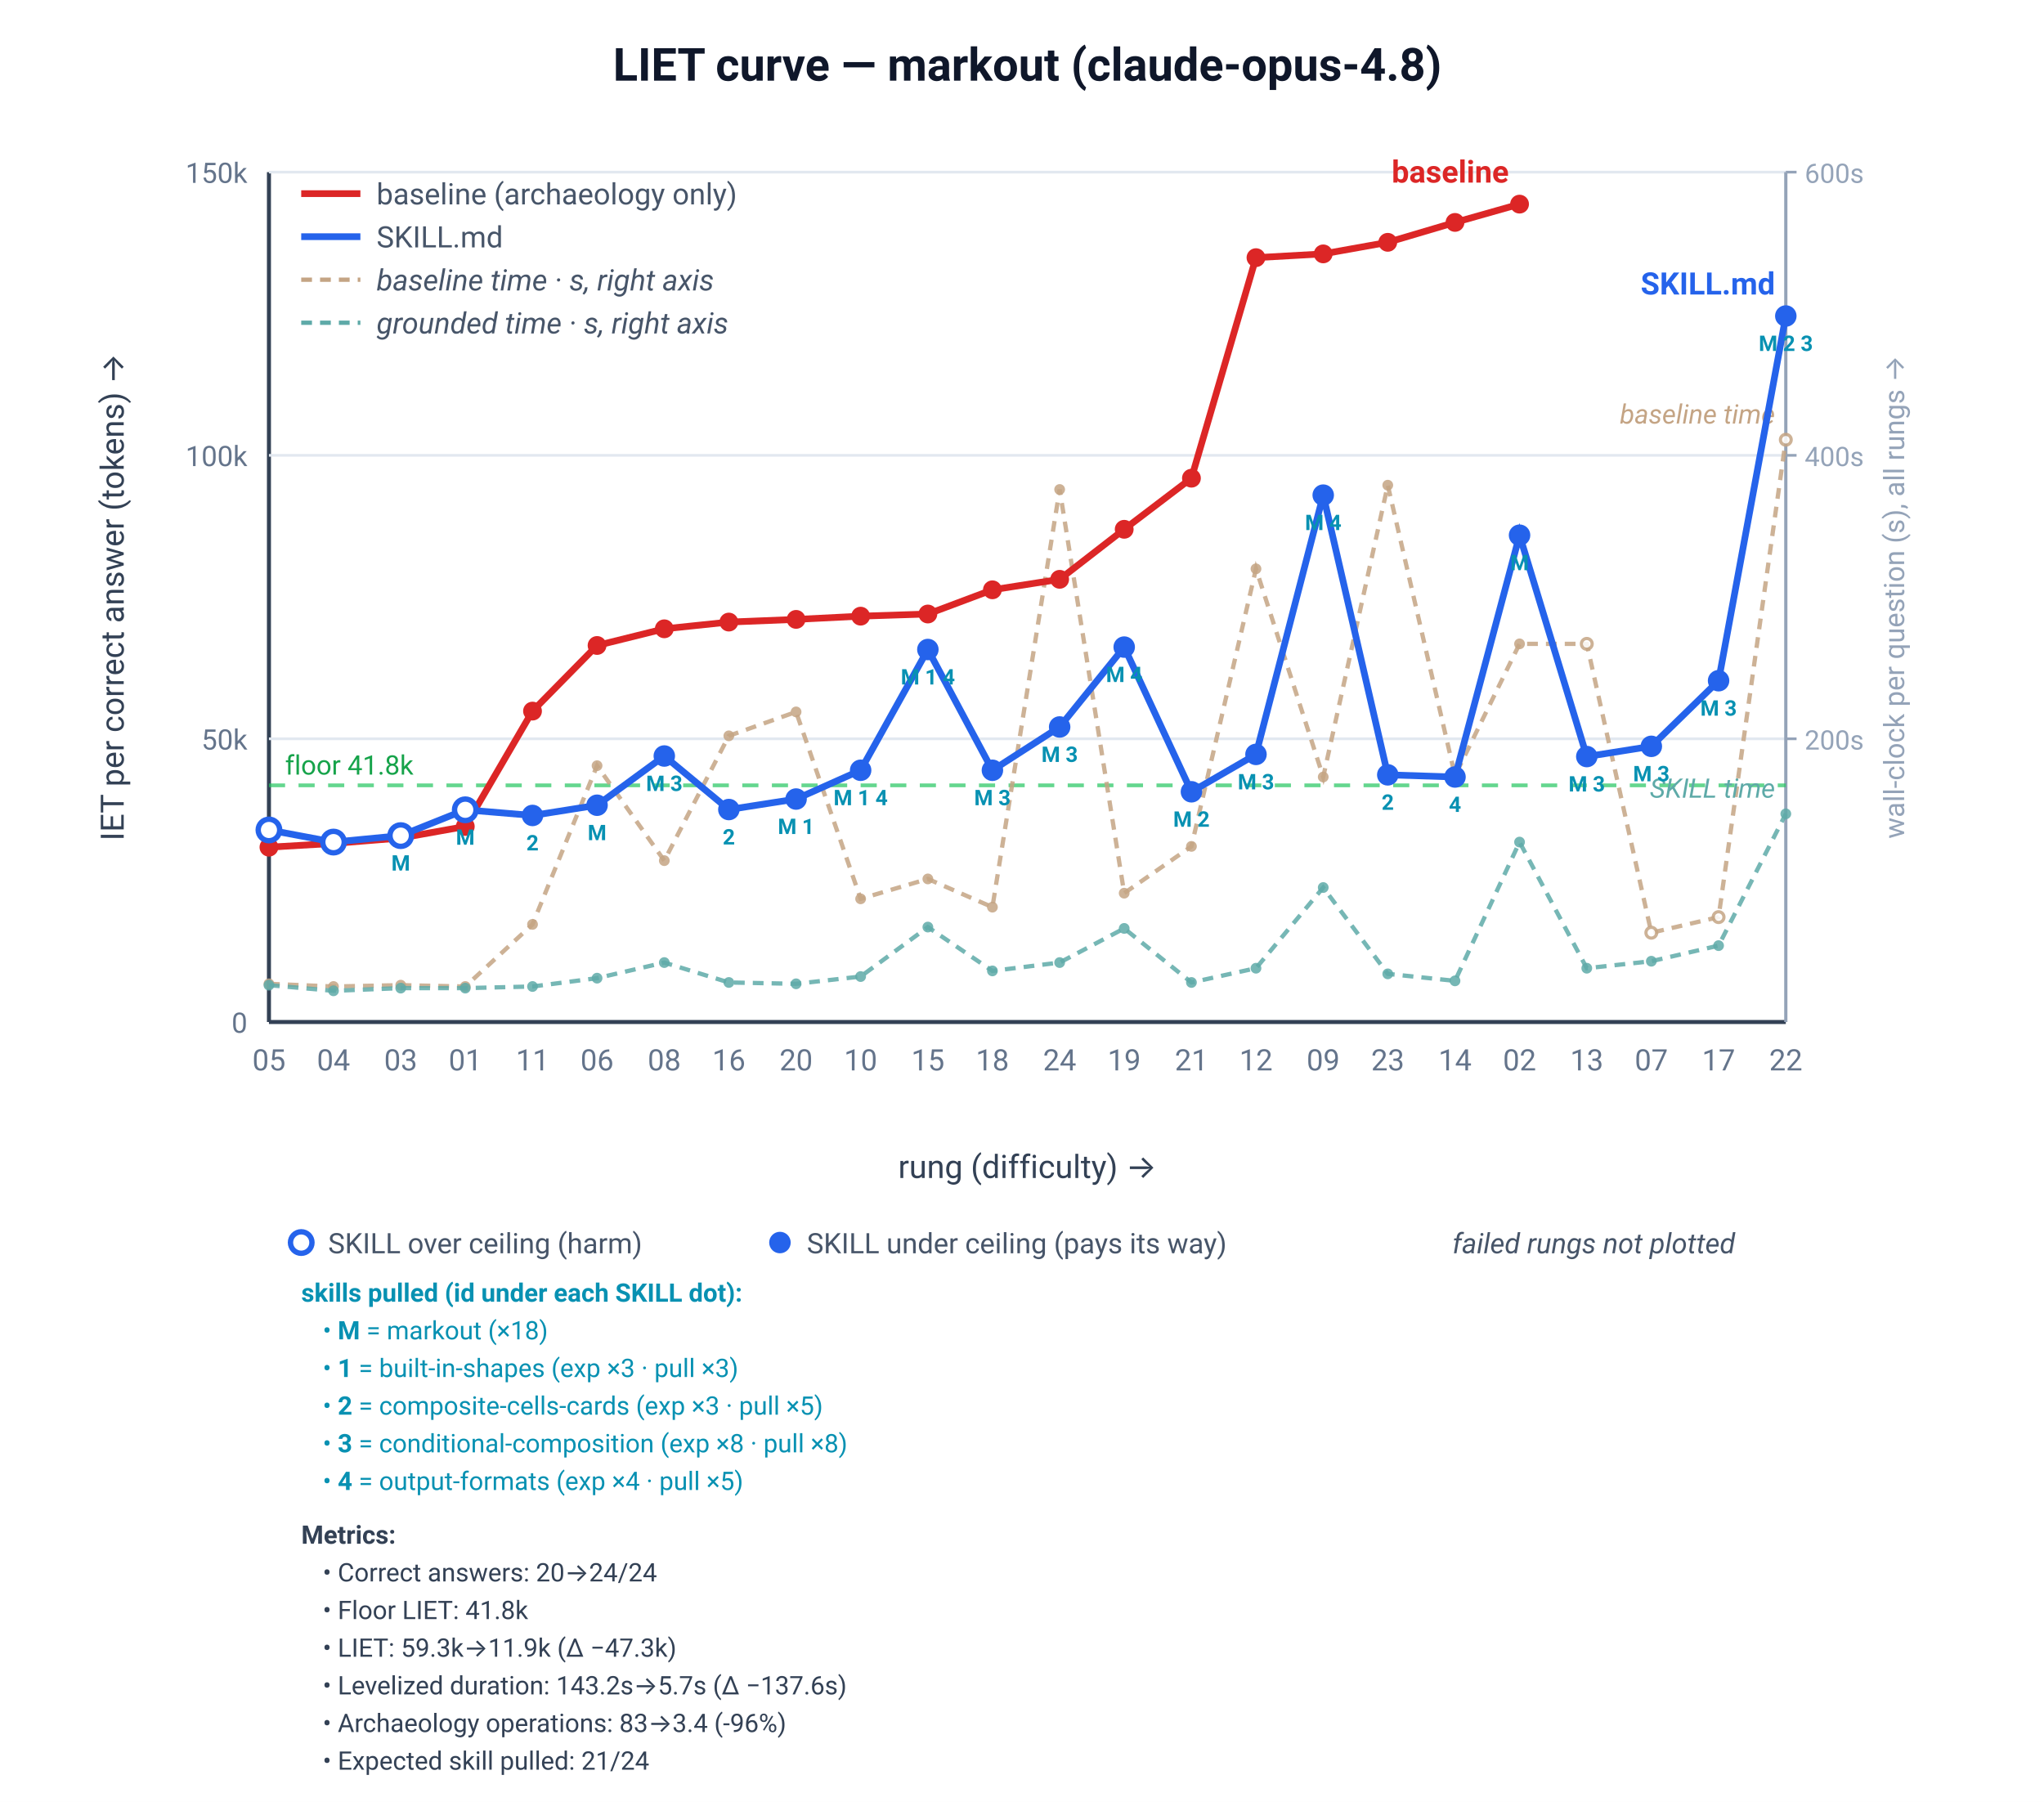
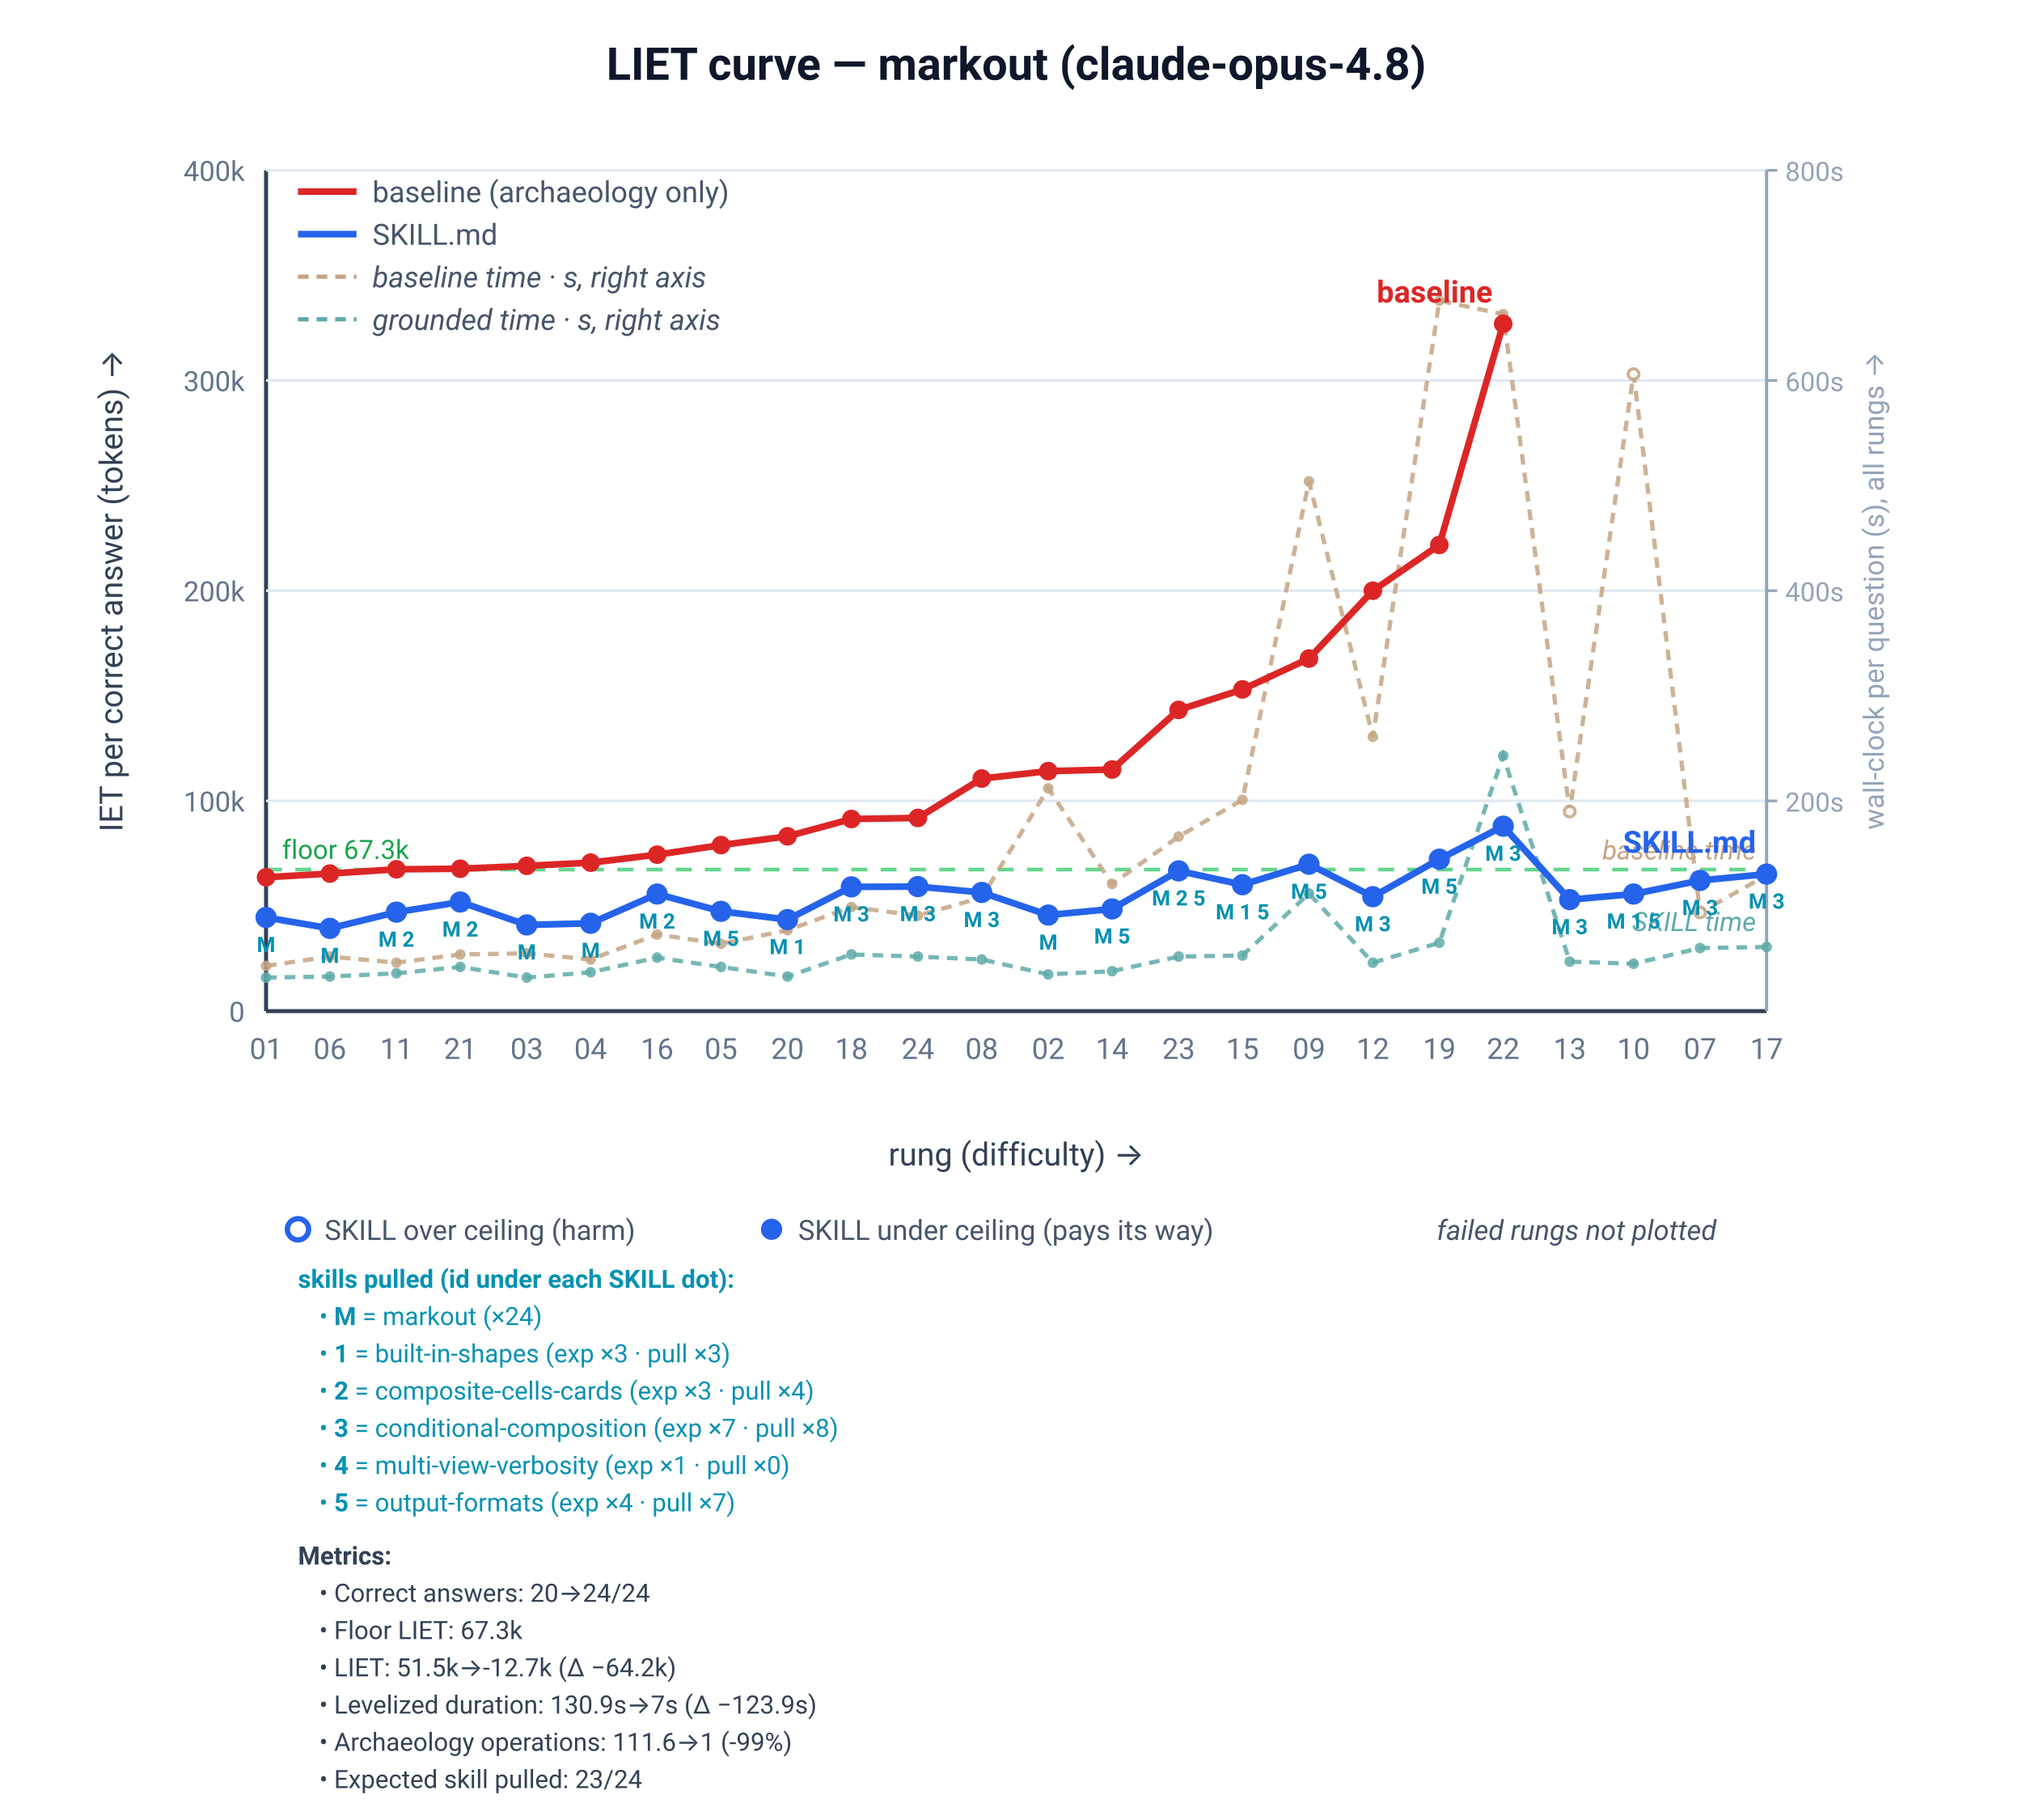
- <svg xmlns="http://www.w3.org/2000/svg" viewBox="0 0 760 670" font-family="ui-sans-serif, system-ui, -apple-system, Segoe UI, Roboto, sans-serif">
-   <rect width="760" height="670" fill="#ffffff" />
+ <svg xmlns="http://www.w3.org/2000/svg" viewBox="0 0 760 684" font-family="ui-sans-serif, system-ui, -apple-system, Segoe UI, Roboto, sans-serif">
+   <rect width="760" height="684" fill="#ffffff" />
  <text x="382" y="30" text-anchor="middle" font-size="17" font-weight="700" fill="#0f172a">LIET curve — markout (claude-opus-4.8)</text>
  <line x1="100" y1="380" x2="664" y2="380" stroke="#334155" stroke-width="1.5" />
  <line x1="100" y1="380" x2="100" y2="64" stroke="#334155" stroke-width="1.5" />
  <text x="92" y="384" text-anchor="end" font-size="10.5" fill="#64748b">0</text>
-   <line x1="100" y1="274.7" x2="664" y2="274.7" stroke="#e2e8f0" stroke-width="1" />
-   <text x="92" y="278.7" text-anchor="end" font-size="10.5" fill="#64748b">50k</text>
-   <line x1="100" y1="169.3" x2="664" y2="169.3" stroke="#e2e8f0" stroke-width="1" />
-   <text x="92" y="173.3" text-anchor="end" font-size="10.5" fill="#64748b">100k</text>
+   <line x1="100" y1="301" x2="664" y2="301" stroke="#e2e8f0" stroke-width="1" />
+   <text x="92" y="305" text-anchor="end" font-size="10.5" fill="#64748b">100k</text>
+   <line x1="100" y1="222" x2="664" y2="222" stroke="#e2e8f0" stroke-width="1" />
+   <text x="92" y="226" text-anchor="end" font-size="10.5" fill="#64748b">200k</text>
+   <line x1="100" y1="143" x2="664" y2="143" stroke="#e2e8f0" stroke-width="1" />
+   <text x="92" y="147" text-anchor="end" font-size="10.5" fill="#64748b">300k</text>
  <line x1="100" y1="64" x2="664" y2="64" stroke="#e2e8f0" stroke-width="1" />
-   <text x="92" y="68" text-anchor="end" font-size="10.5" fill="#64748b">150k</text>
+   <text x="92" y="68" text-anchor="end" font-size="10.5" fill="#64748b">400k</text>
  <text x="382" y="438" text-anchor="middle" font-size="12" fill="#334155">rung (difficulty) →</text>
  <text x="46" y="222" text-anchor="middle" font-size="12" fill="#334155" transform="rotate(-90 46 222)">IET per correct answer (tokens) →</text>
  <line x1="664" y1="380" x2="664" y2="64" stroke="#94a3b8" stroke-width="1.2" />
-   <line x1="664" y1="274.7" x2="668" y2="274.7" stroke="#94a3b8" stroke-width="1" />
-   <text x="671" y="278.7" text-anchor="start" font-size="10" fill="#94a3b8">200s</text>
-   <line x1="664" y1="169.3" x2="668" y2="169.3" stroke="#94a3b8" stroke-width="1" />
-   <text x="671" y="173.3" text-anchor="start" font-size="10" fill="#94a3b8">400s</text>
+   <line x1="664" y1="301" x2="668" y2="301" stroke="#94a3b8" stroke-width="1" />
+   <text x="671" y="305" text-anchor="start" font-size="10" fill="#94a3b8">200s</text>
+   <line x1="664" y1="222" x2="668" y2="222" stroke="#94a3b8" stroke-width="1" />
+   <text x="671" y="226" text-anchor="start" font-size="10" fill="#94a3b8">400s</text>
+   <line x1="664" y1="143" x2="668" y2="143" stroke="#94a3b8" stroke-width="1" />
+   <text x="671" y="147" text-anchor="start" font-size="10" fill="#94a3b8">600s</text>
  <line x1="664" y1="64" x2="668" y2="64" stroke="#94a3b8" stroke-width="1" />
-   <text x="671" y="68" text-anchor="start" font-size="10" fill="#94a3b8">600s</text>
+   <text x="671" y="68" text-anchor="start" font-size="10" fill="#94a3b8">800s</text>
  <text x="708" y="222" text-anchor="middle" font-size="10.5" fill="#94a3b8" transform="rotate(-90 708 222)">wall-clock per question (s), all rungs →</text>
-   <line x1="100" y1="292" x2="664" y2="292" stroke="#22c55e" stroke-width="1.4" stroke-dasharray="6 5" opacity="0.7" />
-   <text x="106" y="288" font-size="10" fill="#16a34a">floor 41.8k</text>
+   <line x1="100" y1="326.8" x2="664" y2="326.8" stroke="#22c55e" stroke-width="1.4" stroke-dasharray="6 5" opacity="0.7" />
+   <text x="106" y="322.8" font-size="10" fill="#16a34a">floor 67.3k</text>
  <g font-size="11" fill="#475569">
    <line x1="112" y1="72" x2="134" y2="72" stroke="#dc2626" stroke-width="2.5" />
    <text x="140" y="76">baseline (archaeology only)</text>
    <line x1="112" y1="88" x2="134" y2="88" stroke="#2563eb" stroke-width="2.5" />
    <text x="140" y="92">SKILL.md</text>
    <line x1="112" y1="104" x2="134" y2="104" stroke="#c4a484" stroke-width="1.6" stroke-dasharray="4 3" />
    <text x="140" y="108" font-style="italic">baseline time · s, right axis</text>
    <line x1="112" y1="120" x2="134" y2="120" stroke="#5eaaa8" stroke-width="1.6" stroke-dasharray="4 3" />
    <text x="140" y="124" font-style="italic">grounded time · s, right axis</text>
  </g>
  <g font-size="11" fill="#64748b" text-anchor="middle">
-     <text x="100" y="398">05</text>
-     <text x="124" y="398">04</text>
-     <text x="149" y="398">03</text>
-     <text x="173" y="398">01</text>
-     <text x="198" y="398">11</text>
-     <text x="222" y="398">06</text>
-     <text x="247" y="398">08</text>
-     <text x="271" y="398">16</text>
+     <text x="100" y="398">01</text>
+     <text x="124" y="398">06</text>
+     <text x="149" y="398">11</text>
+     <text x="173" y="398">21</text>
+     <text x="198" y="398">03</text>
+     <text x="222" y="398">04</text>
+     <text x="247" y="398">16</text>
+     <text x="271" y="398">05</text>
    <text x="296" y="398">20</text>
-     <text x="320" y="398">10</text>
-     <text x="345" y="398">15</text>
-     <text x="369" y="398">18</text>
-     <text x="394" y="398">24</text>
-     <text x="418" y="398">19</text>
-     <text x="443" y="398">21</text>
-     <text x="467" y="398">12</text>
+     <text x="320" y="398">18</text>
+     <text x="345" y="398">24</text>
+     <text x="369" y="398">08</text>
+     <text x="394" y="398">02</text>
+     <text x="418" y="398">14</text>
+     <text x="443" y="398">23</text>
+     <text x="467" y="398">15</text>
    <text x="492" y="398">09</text>
-     <text x="516" y="398">23</text>
-     <text x="541" y="398">14</text>
-     <text x="565" y="398">02</text>
+     <text x="516" y="398">12</text>
+     <text x="541" y="398">19</text>
+     <text x="565" y="398">22</text>
    <text x="590" y="398">13</text>
-     <text x="614" y="398">07</text>
-     <text x="639" y="398">17</text>
-     <text x="664" y="398">22</text>
-   </g>
-   <polyline points="100,365.8 124,366.8 149,366.3 173,366.8 198,343.7 222,284.7 247,320 271,273.6 296,264.7 320,334.2 345,326.8 369,337.3 394,182 418,332.1 443,314.7 467,211.5 492,288.9 516,180.4 541,288.4 565,239.4 590,239.4 614,346.8 639,341 664,163.5" fill="none" stroke="#c4a484" stroke-width="1.6" stroke-dasharray="4 3" opacity="0.85" />
-   <circle cx="100" cy="365.8" r="2" fill="#c4a484" opacity="0.85" />
-   <circle cx="124" cy="366.8" r="2" fill="#c4a484" opacity="0.85" />
-   <circle cx="149" cy="366.3" r="2" fill="#c4a484" opacity="0.85" />
-   <circle cx="173" cy="366.8" r="2" fill="#c4a484" opacity="0.85" />
-   <circle cx="198" cy="343.7" r="2" fill="#c4a484" opacity="0.85" />
-   <circle cx="222" cy="284.7" r="2" fill="#c4a484" opacity="0.85" />
-   <circle cx="247" cy="320" r="2" fill="#c4a484" opacity="0.85" />
-   <circle cx="271" cy="273.6" r="2" fill="#c4a484" opacity="0.85" />
-   <circle cx="296" cy="264.7" r="2" fill="#c4a484" opacity="0.85" />
-   <circle cx="320" cy="334.2" r="2" fill="#c4a484" opacity="0.85" />
-   <circle cx="345" cy="326.8" r="2" fill="#c4a484" opacity="0.85" />
+     <text x="614" y="398">10</text>
+     <text x="639" y="398">07</text>
+     <text x="664" y="398">17</text>
+   </g>
+   <polyline points="100,363 124,359.5 149,361.8 173,358.7 198,358.3 222,360.6 247,351.2 271,354.7 296,349.6 320,340.9 345,344.1 369,337.3 394,296.3 418,332.2 443,314.4 467,300.6 492,180.9 516,276.9 541,113 565,118.1 590,305 614,140.6 639,342.9 664,329" fill="none" stroke="#c4a484" stroke-width="1.6" stroke-dasharray="4 3" opacity="0.85" />
+   <circle cx="100" cy="363" r="2" fill="#c4a484" opacity="0.85" />
+   <circle cx="124" cy="359.5" r="2" fill="#c4a484" opacity="0.85" />
+   <circle cx="149" cy="361.8" r="2" fill="#c4a484" opacity="0.85" />
+   <circle cx="173" cy="358.7" r="2" fill="#c4a484" opacity="0.85" />
+   <circle cx="198" cy="358.3" r="2" fill="#c4a484" opacity="0.85" />
+   <circle cx="222" cy="360.6" r="2" fill="#c4a484" opacity="0.85" />
+   <circle cx="247" cy="351.2" r="2" fill="#c4a484" opacity="0.85" />
+   <circle cx="271" cy="354.7" r="2" fill="#c4a484" opacity="0.85" />
+   <circle cx="296" cy="349.6" r="2" fill="#c4a484" opacity="0.85" />
+   <circle cx="320" cy="340.9" r="2" fill="#c4a484" opacity="0.85" />
+   <circle cx="345" cy="344.1" r="2" fill="#c4a484" opacity="0.85" />
  <circle cx="369" cy="337.3" r="2" fill="#c4a484" opacity="0.85" />
-   <circle cx="394" cy="182" r="2" fill="#c4a484" opacity="0.85" />
-   <circle cx="418" cy="332.1" r="2" fill="#c4a484" opacity="0.85" />
-   <circle cx="443" cy="314.7" r="2" fill="#c4a484" opacity="0.85" />
-   <circle cx="467" cy="211.5" r="2" fill="#c4a484" opacity="0.85" />
-   <circle cx="492" cy="288.9" r="2" fill="#c4a484" opacity="0.85" />
-   <circle cx="516" cy="180.4" r="2" fill="#c4a484" opacity="0.85" />
-   <circle cx="541" cy="288.4" r="2" fill="#c4a484" opacity="0.85" />
-   <circle cx="565" cy="239.4" r="2" fill="#c4a484" opacity="0.85" />
-   <circle cx="590" cy="239.4" r="2" fill="white" stroke="#c4a484" stroke-width="1.2" opacity="0.85" />
-   <circle cx="614" cy="346.8" r="2" fill="white" stroke="#c4a484" stroke-width="1.2" opacity="0.85" />
-   <circle cx="639" cy="341" r="2" fill="white" stroke="#c4a484" stroke-width="1.2" opacity="0.85" />
-   <circle cx="664" cy="163.5" r="2" fill="white" stroke="#c4a484" stroke-width="1.2" opacity="0.85" />
-   <text x="660" y="157.5" text-anchor="end" font-size="10" font-style="italic" fill="#c4a484">baseline time</text>
-   <polyline points="100,366.3 124,368.4 149,367.4 173,367.4 198,366.8 222,363.7 247,357.9 271,365.3 296,365.8 320,363.1 345,344.7 369,361 394,357.9 418,345.2 443,365.3 467,360 492,330 516,362.1 541,364.7 565,313.1 590,360 614,357.4 639,351.6 664,302.6" fill="none" stroke="#5eaaa8" stroke-width="1.6" stroke-dasharray="4 3" opacity="0.85" />
-   <circle cx="100" cy="366.3" r="2" fill="#5eaaa8" opacity="0.85" />
-   <circle cx="124" cy="368.4" r="2" fill="#5eaaa8" opacity="0.85" />
-   <circle cx="149" cy="367.4" r="2" fill="#5eaaa8" opacity="0.85" />
-   <circle cx="173" cy="367.4" r="2" fill="#5eaaa8" opacity="0.85" />
-   <circle cx="198" cy="366.8" r="2" fill="#5eaaa8" opacity="0.85" />
-   <circle cx="222" cy="363.7" r="2" fill="#5eaaa8" opacity="0.85" />
-   <circle cx="247" cy="357.9" r="2" fill="#5eaaa8" opacity="0.85" />
-   <circle cx="271" cy="365.3" r="2" fill="#5eaaa8" opacity="0.85" />
-   <circle cx="296" cy="365.8" r="2" fill="#5eaaa8" opacity="0.85" />
-   <circle cx="320" cy="363.1" r="2" fill="#5eaaa8" opacity="0.85" />
-   <circle cx="345" cy="344.7" r="2" fill="#5eaaa8" opacity="0.85" />
-   <circle cx="369" cy="361" r="2" fill="#5eaaa8" opacity="0.85" />
-   <circle cx="394" cy="357.9" r="2" fill="#5eaaa8" opacity="0.85" />
-   <circle cx="418" cy="345.2" r="2" fill="#5eaaa8" opacity="0.85" />
-   <circle cx="443" cy="365.3" r="2" fill="#5eaaa8" opacity="0.85" />
-   <circle cx="467" cy="360" r="2" fill="#5eaaa8" opacity="0.85" />
-   <circle cx="492" cy="330" r="2" fill="#5eaaa8" opacity="0.85" />
-   <circle cx="516" cy="362.1" r="2" fill="#5eaaa8" opacity="0.85" />
-   <circle cx="541" cy="364.7" r="2" fill="#5eaaa8" opacity="0.85" />
-   <circle cx="565" cy="313.1" r="2" fill="#5eaaa8" opacity="0.85" />
-   <circle cx="590" cy="360" r="2" fill="#5eaaa8" opacity="0.85" />
-   <circle cx="614" cy="357.4" r="2" fill="#5eaaa8" opacity="0.85" />
-   <circle cx="639" cy="351.6" r="2" fill="#5eaaa8" opacity="0.85" />
-   <circle cx="664" cy="302.6" r="2" fill="#5eaaa8" opacity="0.85" />
-   <text x="660" y="296.6" text-anchor="end" font-size="10" font-style="italic" fill="#5eaaa8">SKILL time</text>
-   <polyline points="100,315 124,313.6 149,311.6 173,307.3 198,264.4 222,240 247,233.8 271,231.3 296,230.3 320,229.1 345,228.3 369,219.3 394,215.4 418,196.8 443,177.8 467,95.8 492,94.4 516,90.1 541,82.7 565,75.9" fill="none" stroke="#dc2626" stroke-width="2.5" />
-   <circle cx="100" cy="315" r="3.5" fill="#dc2626" />
-   <circle cx="124" cy="313.6" r="3.5" fill="#dc2626" />
-   <circle cx="149" cy="311.6" r="3.5" fill="#dc2626" />
-   <circle cx="173" cy="307.3" r="3.5" fill="#dc2626" />
-   <circle cx="198" cy="264.4" r="3.5" fill="#dc2626" />
-   <circle cx="222" cy="240" r="3.5" fill="#dc2626" />
-   <circle cx="247" cy="233.8" r="3.5" fill="#dc2626" />
-   <circle cx="271" cy="231.3" r="3.5" fill="#dc2626" />
-   <circle cx="296" cy="230.3" r="3.5" fill="#dc2626" />
-   <circle cx="320" cy="229.1" r="3.5" fill="#dc2626" />
-   <circle cx="345" cy="228.3" r="3.5" fill="#dc2626" />
-   <circle cx="369" cy="219.3" r="3.5" fill="#dc2626" />
-   <circle cx="394" cy="215.4" r="3.5" fill="#dc2626" />
-   <circle cx="418" cy="196.8" r="3.5" fill="#dc2626" />
-   <circle cx="443" cy="177.8" r="3.5" fill="#dc2626" />
-   <circle cx="467" cy="95.8" r="3.5" fill="#dc2626" />
-   <circle cx="492" cy="94.4" r="3.5" fill="#dc2626" />
-   <circle cx="516" cy="90.1" r="3.5" fill="#dc2626" />
-   <circle cx="541" cy="82.7" r="3.5" fill="#dc2626" />
-   <circle cx="565" cy="75.9" r="3.5" fill="#dc2626" />
-   <text x="561" y="67.9" text-anchor="end" font-size="11.5" font-weight="700" fill="#dc2626">baseline</text>
-   <polyline points="100,308.6 124,313.1 149,310.7 173,301.1 198,303.2 222,299.4 247,281.1 271,301 296,297.1 320,286.4 345,241.5 369,286.4 394,270.3 418,240.6 443,294.4 467,280.5 492,184.1 516,288.1 541,288.9 565,199 590,281.3 614,277.5 639,253.1 664,117.5" fill="none" stroke="#2563eb" stroke-width="2.5" />
-   <circle cx="100" cy="308.6" r="4" fill="#ffffff" stroke="#2563eb" stroke-width="2" />
-   <circle cx="124" cy="313.1" r="4" fill="#ffffff" stroke="#2563eb" stroke-width="2" />
-   <circle cx="149" cy="310.7" r="4" fill="#ffffff" stroke="#2563eb" stroke-width="2" />
-   <circle cx="173" cy="301.1" r="4" fill="#ffffff" stroke="#2563eb" stroke-width="2" />
-   <circle cx="198" cy="303.2" r="4" fill="#2563eb" />
-   <circle cx="222" cy="299.4" r="4" fill="#2563eb" />
-   <circle cx="247" cy="281.1" r="4" fill="#2563eb" />
-   <circle cx="271" cy="301" r="4" fill="#2563eb" />
-   <circle cx="296" cy="297.1" r="4" fill="#2563eb" />
-   <circle cx="320" cy="286.4" r="4" fill="#2563eb" />
-   <circle cx="345" cy="241.5" r="4" fill="#2563eb" />
-   <circle cx="369" cy="286.4" r="4" fill="#2563eb" />
-   <circle cx="394" cy="270.3" r="4" fill="#2563eb" />
-   <circle cx="418" cy="240.6" r="4" fill="#2563eb" />
-   <circle cx="443" cy="294.4" r="4" fill="#2563eb" />
-   <circle cx="467" cy="280.5" r="4" fill="#2563eb" />
-   <circle cx="492" cy="184.1" r="4" fill="#2563eb" />
-   <circle cx="516" cy="288.1" r="4" fill="#2563eb" />
-   <circle cx="541" cy="288.9" r="4" fill="#2563eb" />
-   <circle cx="565" cy="199" r="4" fill="#2563eb" />
-   <circle cx="590" cy="281.3" r="4" fill="#2563eb" />
-   <circle cx="614" cy="277.5" r="4" fill="#2563eb" />
-   <circle cx="639" cy="253.1" r="4" fill="#2563eb" />
-   <circle cx="664" cy="117.5" r="4" fill="#2563eb" />
-   <text x="660" y="109.5" text-anchor="end" font-size="11.5" font-weight="700" fill="#2563eb">SKILL.md</text>
+   <circle cx="394" cy="296.3" r="2" fill="#c4a484" opacity="0.85" />
+   <circle cx="418" cy="332.2" r="2" fill="#c4a484" opacity="0.85" />
+   <circle cx="443" cy="314.4" r="2" fill="#c4a484" opacity="0.85" />
+   <circle cx="467" cy="300.6" r="2" fill="#c4a484" opacity="0.85" />
+   <circle cx="492" cy="180.9" r="2" fill="#c4a484" opacity="0.85" />
+   <circle cx="516" cy="276.9" r="2" fill="#c4a484" opacity="0.85" />
+   <circle cx="541" cy="113" r="2" fill="#c4a484" opacity="0.85" />
+   <circle cx="565" cy="118.1" r="2" fill="#c4a484" opacity="0.85" />
+   <circle cx="590" cy="305" r="2" fill="white" stroke="#c4a484" stroke-width="1.2" opacity="0.85" />
+   <circle cx="614" cy="140.6" r="2" fill="white" stroke="#c4a484" stroke-width="1.2" opacity="0.85" />
+   <circle cx="639" cy="342.9" r="2" fill="white" stroke="#c4a484" stroke-width="1.2" opacity="0.85" />
+   <circle cx="664" cy="329" r="2" fill="white" stroke="#c4a484" stroke-width="1.2" opacity="0.85" />
+   <text x="660" y="323" text-anchor="end" font-size="10" font-style="italic" fill="#c4a484">baseline time</text>
+   <polyline points="100,367.4 124,367 149,365.8 173,363.4 198,367.4 222,365.4 247,359.9 271,363.4 296,367 320,358.7 345,359.5 369,360.6 394,366.2 418,365 443,359.5 467,359.1 492,335.8 516,361.8 541,354.3 565,284 590,361.4 614,362.2 639,356.3 664,355.9" fill="none" stroke="#5eaaa8" stroke-width="1.6" stroke-dasharray="4 3" opacity="0.85" />
+   <circle cx="100" cy="367.4" r="2" fill="#5eaaa8" opacity="0.85" />
+   <circle cx="124" cy="367" r="2" fill="#5eaaa8" opacity="0.85" />
+   <circle cx="149" cy="365.8" r="2" fill="#5eaaa8" opacity="0.85" />
+   <circle cx="173" cy="363.4" r="2" fill="#5eaaa8" opacity="0.85" />
+   <circle cx="198" cy="367.4" r="2" fill="#5eaaa8" opacity="0.85" />
+   <circle cx="222" cy="365.4" r="2" fill="#5eaaa8" opacity="0.85" />
+   <circle cx="247" cy="359.9" r="2" fill="#5eaaa8" opacity="0.85" />
+   <circle cx="271" cy="363.4" r="2" fill="#5eaaa8" opacity="0.85" />
+   <circle cx="296" cy="367" r="2" fill="#5eaaa8" opacity="0.85" />
+   <circle cx="320" cy="358.7" r="2" fill="#5eaaa8" opacity="0.85" />
+   <circle cx="345" cy="359.5" r="2" fill="#5eaaa8" opacity="0.85" />
+   <circle cx="369" cy="360.6" r="2" fill="#5eaaa8" opacity="0.85" />
+   <circle cx="394" cy="366.2" r="2" fill="#5eaaa8" opacity="0.85" />
+   <circle cx="418" cy="365" r="2" fill="#5eaaa8" opacity="0.85" />
+   <circle cx="443" cy="359.5" r="2" fill="#5eaaa8" opacity="0.85" />
+   <circle cx="467" cy="359.1" r="2" fill="#5eaaa8" opacity="0.85" />
+   <circle cx="492" cy="335.8" r="2" fill="#5eaaa8" opacity="0.85" />
+   <circle cx="516" cy="361.8" r="2" fill="#5eaaa8" opacity="0.85" />
+   <circle cx="541" cy="354.3" r="2" fill="#5eaaa8" opacity="0.85" />
+   <circle cx="565" cy="284" r="2" fill="#5eaaa8" opacity="0.85" />
+   <circle cx="590" cy="361.4" r="2" fill="#5eaaa8" opacity="0.85" />
+   <circle cx="614" cy="362.2" r="2" fill="#5eaaa8" opacity="0.85" />
+   <circle cx="639" cy="356.3" r="2" fill="#5eaaa8" opacity="0.85" />
+   <circle cx="664" cy="355.9" r="2" fill="#5eaaa8" opacity="0.85" />
+   <text x="660" y="349.9" text-anchor="end" font-size="10" font-style="italic" fill="#5eaaa8">SKILL time</text>
+   <polyline points="100,329.7 124,328.3 149,326.7 173,326.5 198,325.4 222,324.2 247,321.2 271,317.6 296,314.3 320,307.8 345,307.4 369,292.6 394,289.8 418,289.2 443,266.8 467,259.1 492,247.5 516,222 541,204.8 565,121.7" fill="none" stroke="#dc2626" stroke-width="2.5" />
+   <circle cx="100" cy="329.7" r="3.5" fill="#dc2626" />
+   <circle cx="124" cy="328.3" r="3.5" fill="#dc2626" />
+   <circle cx="149" cy="326.7" r="3.5" fill="#dc2626" />
+   <circle cx="173" cy="326.5" r="3.5" fill="#dc2626" />
+   <circle cx="198" cy="325.4" r="3.5" fill="#dc2626" />
+   <circle cx="222" cy="324.2" r="3.5" fill="#dc2626" />
+   <circle cx="247" cy="321.2" r="3.5" fill="#dc2626" />
+   <circle cx="271" cy="317.6" r="3.5" fill="#dc2626" />
+   <circle cx="296" cy="314.3" r="3.5" fill="#dc2626" />
+   <circle cx="320" cy="307.8" r="3.5" fill="#dc2626" />
+   <circle cx="345" cy="307.4" r="3.5" fill="#dc2626" />
+   <circle cx="369" cy="292.6" r="3.5" fill="#dc2626" />
+   <circle cx="394" cy="289.8" r="3.5" fill="#dc2626" />
+   <circle cx="418" cy="289.2" r="3.5" fill="#dc2626" />
+   <circle cx="443" cy="266.8" r="3.5" fill="#dc2626" />
+   <circle cx="467" cy="259.1" r="3.5" fill="#dc2626" />
+   <circle cx="492" cy="247.5" r="3.5" fill="#dc2626" />
+   <circle cx="516" cy="222" r="3.5" fill="#dc2626" />
+   <circle cx="541" cy="204.8" r="3.5" fill="#dc2626" />
+   <circle cx="565" cy="121.7" r="3.5" fill="#dc2626" />
+   <text x="561" y="113.7" text-anchor="end" font-size="11.5" font-weight="700" fill="#dc2626">baseline</text>
+   <polyline points="100,344.8 124,348.9 149,342.8 173,339 198,347.6 222,347 247,336 271,342.5 296,345.6 320,333.3 345,333.2 369,335.4 394,343.9 418,341.6 443,327.3 467,332.5 492,324.8 516,337 541,322.9 565,310.5 590,338.1 614,336 639,330.9 664,328.5" fill="none" stroke="#2563eb" stroke-width="2.5" />
+   <circle cx="100" cy="344.8" r="4" fill="#2563eb" />
+   <circle cx="124" cy="348.9" r="4" fill="#2563eb" />
+   <circle cx="149" cy="342.8" r="4" fill="#2563eb" />
+   <circle cx="173" cy="339" r="4" fill="#2563eb" />
+   <circle cx="198" cy="347.6" r="4" fill="#2563eb" />
+   <circle cx="222" cy="347" r="4" fill="#2563eb" />
+   <circle cx="247" cy="336" r="4" fill="#2563eb" />
+   <circle cx="271" cy="342.5" r="4" fill="#2563eb" />
+   <circle cx="296" cy="345.6" r="4" fill="#2563eb" />
+   <circle cx="320" cy="333.3" r="4" fill="#2563eb" />
+   <circle cx="345" cy="333.2" r="4" fill="#2563eb" />
+   <circle cx="369" cy="335.4" r="4" fill="#2563eb" />
+   <circle cx="394" cy="343.9" r="4" fill="#2563eb" />
+   <circle cx="418" cy="341.6" r="4" fill="#2563eb" />
+   <circle cx="443" cy="327.3" r="4" fill="#2563eb" />
+   <circle cx="467" cy="332.5" r="4" fill="#2563eb" />
+   <circle cx="492" cy="324.8" r="4" fill="#2563eb" />
+   <circle cx="516" cy="337" r="4" fill="#2563eb" />
+   <circle cx="541" cy="322.9" r="4" fill="#2563eb" />
+   <circle cx="565" cy="310.5" r="4" fill="#2563eb" />
+   <circle cx="590" cy="338.1" r="4" fill="#2563eb" />
+   <circle cx="614" cy="336" r="4" fill="#2563eb" />
+   <circle cx="639" cy="330.9" r="4" fill="#2563eb" />
+   <circle cx="664" cy="328.5" r="4" fill="#2563eb" />
+   <text x="660" y="320.5" text-anchor="end" font-size="11.5" font-weight="700" fill="#2563eb">SKILL.md</text>
  <g font-size="8" font-weight="700" fill="#0891b2" text-anchor="middle">
-     <text x="149" y="323.7">M</text>
-     <text x="173" y="314.1">M</text>
-     <text x="198" y="316.2">2</text>
-     <text x="222" y="312.4">M</text>
-     <text x="247" y="294.1">M 3</text>
-     <text x="271" y="314">2</text>
-     <text x="296" y="310.1">M 1</text>
-     <text x="320" y="299.4">M 1 4</text>
-     <text x="345" y="254.5">M 1 4</text>
-     <text x="369" y="299.4">M 3</text>
-     <text x="394" y="283.3">M 3</text>
-     <text x="418" y="253.6">M 4</text>
-     <text x="443" y="307.4">M 2</text>
-     <text x="467" y="293.5">M 3</text>
-     <text x="492" y="197.1">M 4</text>
-     <text x="516" y="301.1">2</text>
-     <text x="541" y="301.9">4</text>
-     <text x="565" y="212">M</text>
-     <text x="590" y="294.3">M 3</text>
-     <text x="614" y="290.5">M 3</text>
-     <text x="639" y="266.1">M 3</text>
-     <text x="664" y="130.5">M 2 3</text>
+     <text x="100" y="357.8">M</text>
+     <text x="124" y="361.9">M</text>
+     <text x="149" y="355.8">M 2</text>
+     <text x="173" y="352">M 2</text>
+     <text x="198" y="360.6">M</text>
+     <text x="222" y="360">M</text>
+     <text x="247" y="349">M 2</text>
+     <text x="271" y="355.5">M 5</text>
+     <text x="296" y="358.6">M 1</text>
+     <text x="320" y="346.3">M 3</text>
+     <text x="345" y="346.2">M 3</text>
+     <text x="369" y="348.4">M 3</text>
+     <text x="394" y="356.9">M</text>
+     <text x="418" y="354.6">M 5</text>
+     <text x="443" y="340.3">M 2 5</text>
+     <text x="467" y="345.5">M 1 5</text>
+     <text x="492" y="337.8">M 5</text>
+     <text x="516" y="350">M 3</text>
+     <text x="541" y="335.9">M 5</text>
+     <text x="565" y="323.5">M 3</text>
+     <text x="590" y="351.1">M 3</text>
+     <text x="614" y="349">M 1 5</text>
+     <text x="639" y="343.9">M 3</text>
+     <text x="664" y="341.5">M 3</text>
  </g>
  <g font-size="10.5" fill="#475569">
    <circle cx="112" cy="462" r="4" fill="none" stroke="#2563eb" stroke-width="2" />
    <text x="122" y="466">SKILL over ceiling (harm)</text>
    <circle cx="290" cy="462" r="4" fill="#2563eb" />
    <text x="300" y="466">SKILL under ceiling (pays its way)</text>
    <text x="540" y="466" font-style="italic">failed rungs not plotted</text>
  </g>
  <text x="112" y="484" font-size="9.5" font-weight="700" fill="#0891b2">skills pulled (id under each SKILL dot):</text>
  <g font-size="9.5" fill="#0891b2">
-     <text x="120" y="498">• <tspan font-weight="700">M</tspan> = markout (×18)</text>
+     <text x="120" y="498">• <tspan font-weight="700">M</tspan> = markout (×24)</text>
    <text x="120" y="512">• <tspan font-weight="700">1</tspan> = built-in-shapes (exp ×3 · pull ×3)</text>
-     <text x="120" y="526">• <tspan font-weight="700">2</tspan> = composite-cells-cards (exp ×3 · pull ×5)</text>
-     <text x="120" y="540">• <tspan font-weight="700">3</tspan> = conditional-composition (exp ×8 · pull ×8)</text>
-     <text x="120" y="554">• <tspan font-weight="700">4</tspan> = output-formats (exp ×4 · pull ×5)</text>
-   </g>
-   <text x="112" y="574" font-size="9.5" font-weight="700" fill="#334155">Metrics:</text>
+     <text x="120" y="526">• <tspan font-weight="700">2</tspan> = composite-cells-cards (exp ×3 · pull ×4)</text>
+     <text x="120" y="540">• <tspan font-weight="700">3</tspan> = conditional-composition (exp ×7 · pull ×8)</text>
+     <text x="120" y="554">• <tspan font-weight="700">4</tspan> = multi-view-verbosity (exp ×1 · pull ×0)</text>
+     <text x="120" y="568">• <tspan font-weight="700">5</tspan> = output-formats (exp ×4 · pull ×7)</text>
+   </g>
+   <text x="112" y="588" font-size="9.5" font-weight="700" fill="#334155">Metrics:</text>
  <g font-size="9.5" fill="#334155">
-     <text x="120" y="588">• Correct answers: 20→24/24</text>
-     <text x="120" y="602">• Floor LIET: 41.8k</text>
-     <text x="120" y="616">• LIET: 59.3k→11.9k (Δ −47.3k)</text>
-     <text x="120" y="630">• Levelized duration: 143.2s→5.7s (Δ −137.6s)</text>
-     <text x="120" y="644">• Archaeology operations: 83→3.4 (-96%)</text>
-     <text x="120" y="658">• Expected skill pulled: 21/24</text>
+     <text x="120" y="602">• Correct answers: 20→24/24</text>
+     <text x="120" y="616">• Floor LIET: 67.3k</text>
+     <text x="120" y="630">• LIET: 51.5k→-12.7k (Δ −64.2k)</text>
+     <text x="120" y="644">• Levelized duration: 130.9s→7s (Δ −123.9s)</text>
+     <text x="120" y="658">• Archaeology operations: 111.6→1 (-99%)</text>
+     <text x="120" y="672">• Expected skill pulled: 23/24</text>
  </g>
</svg>
